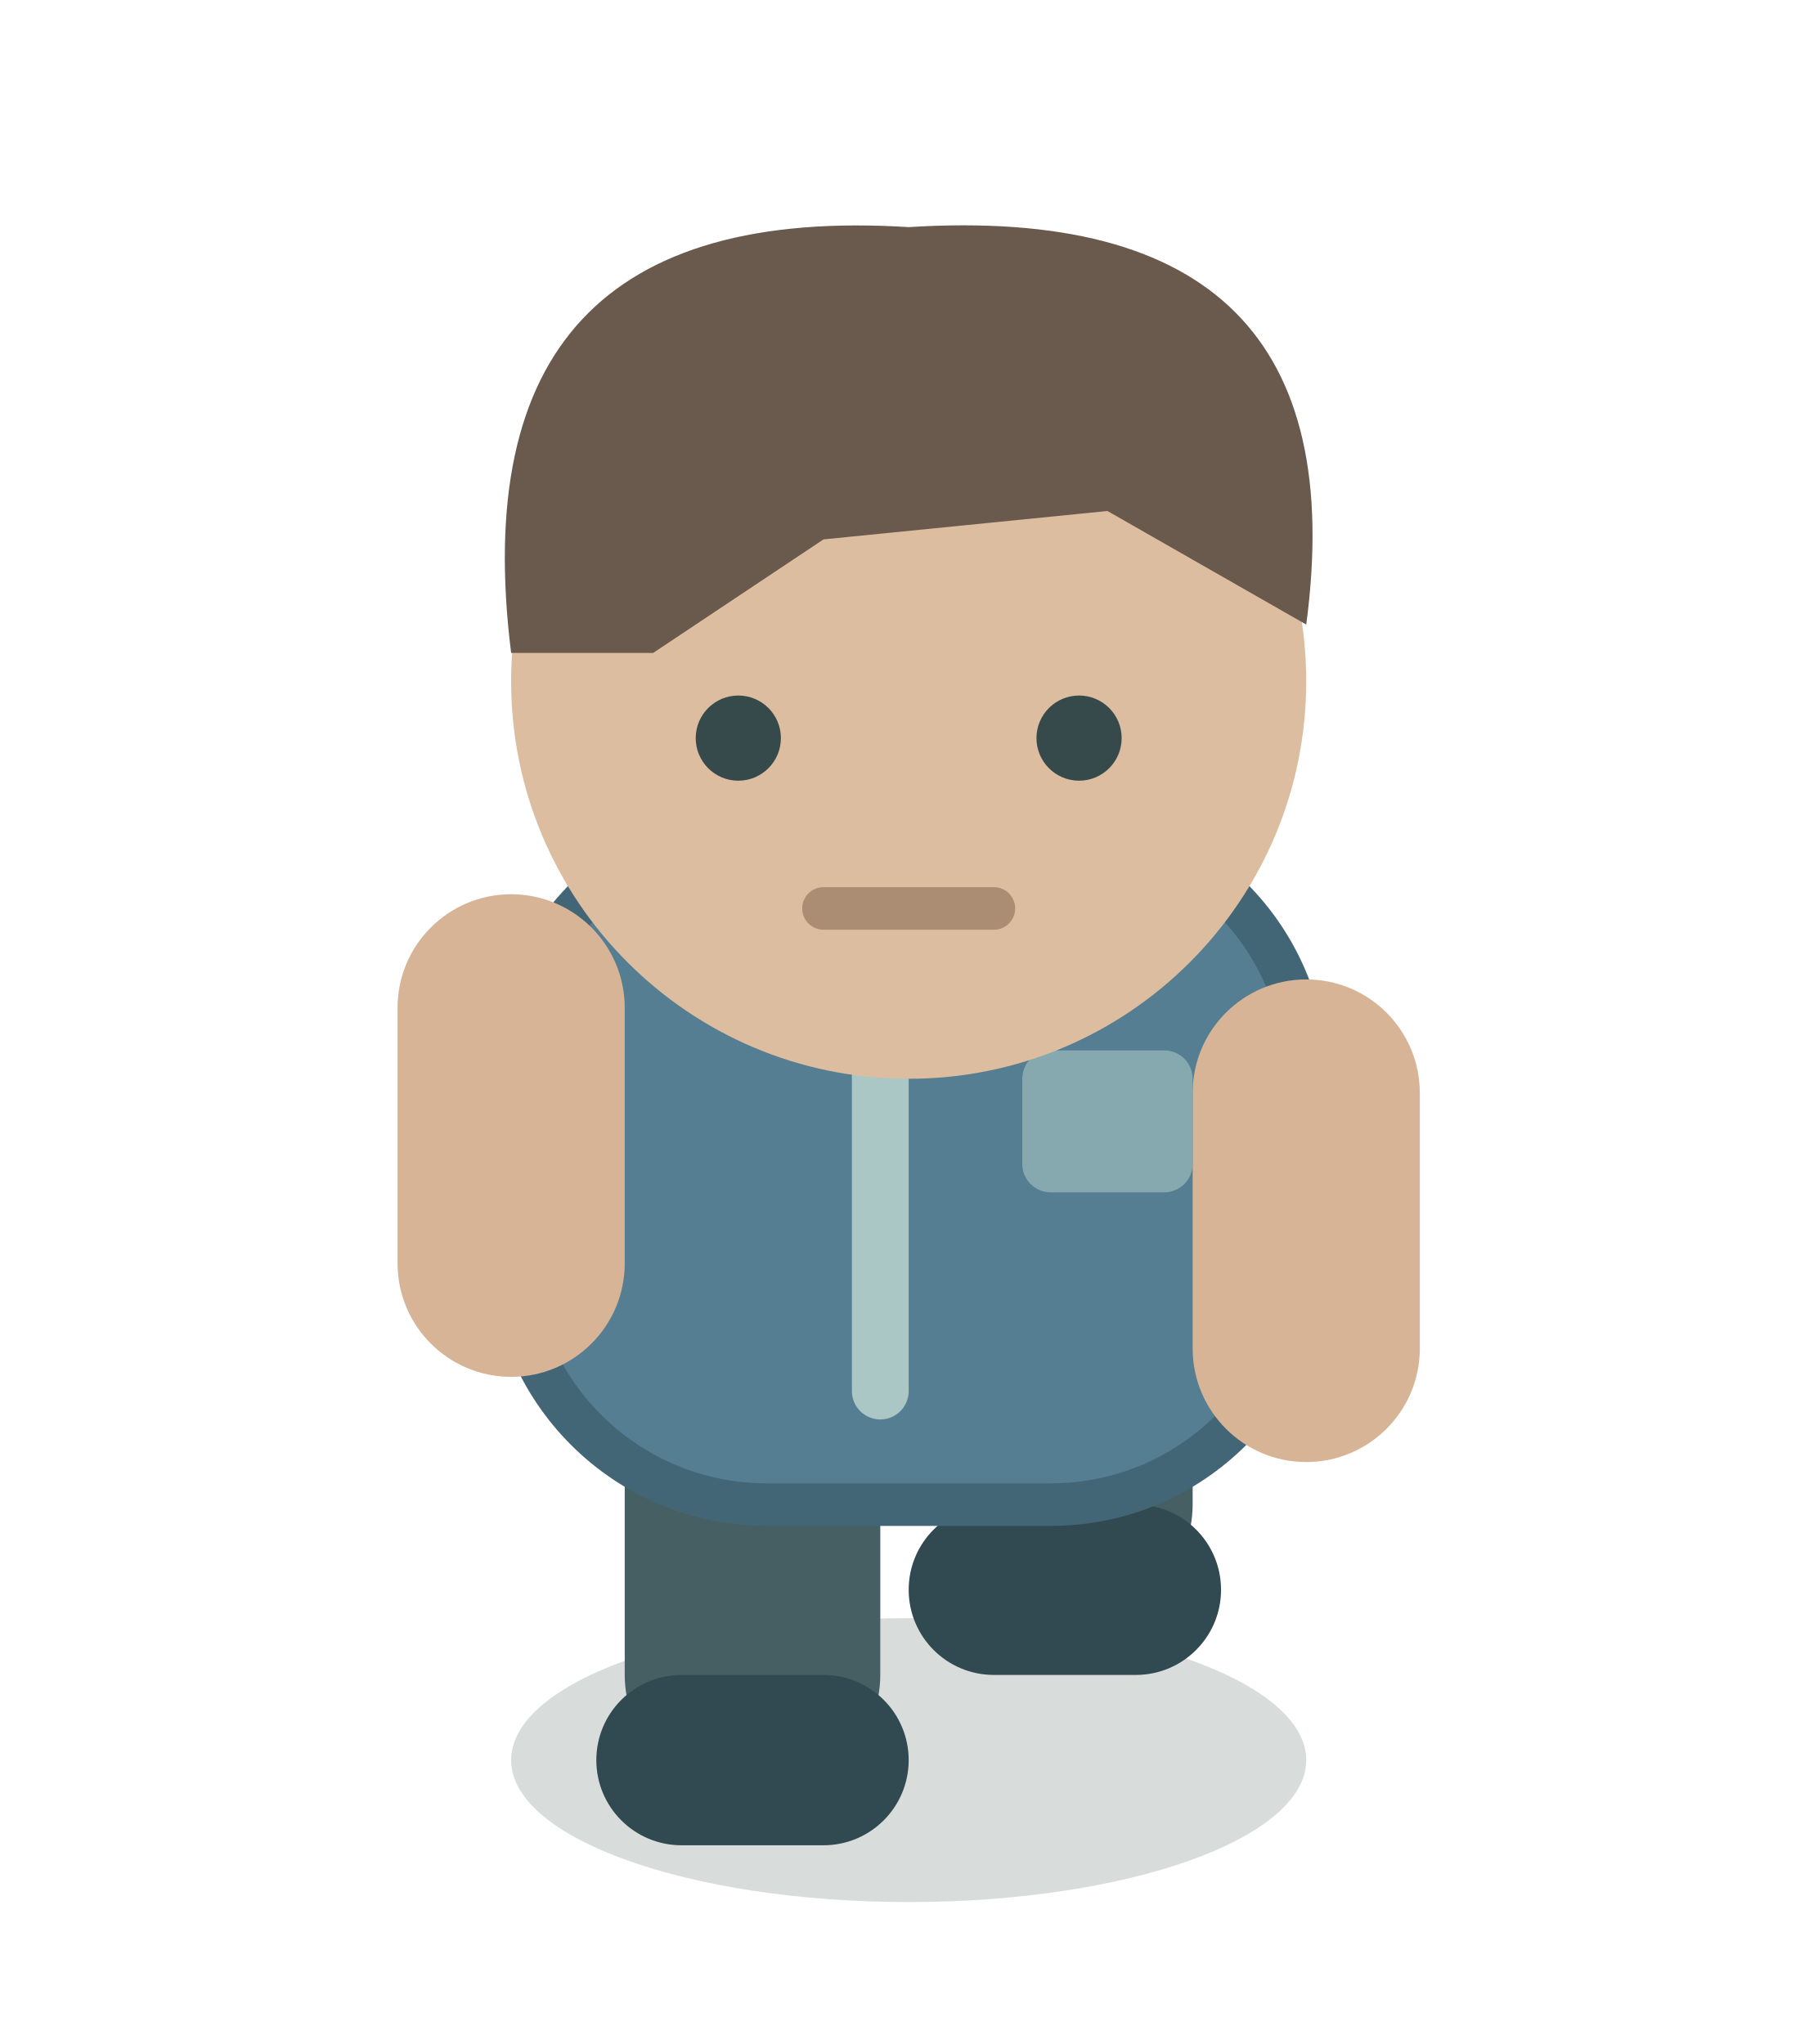
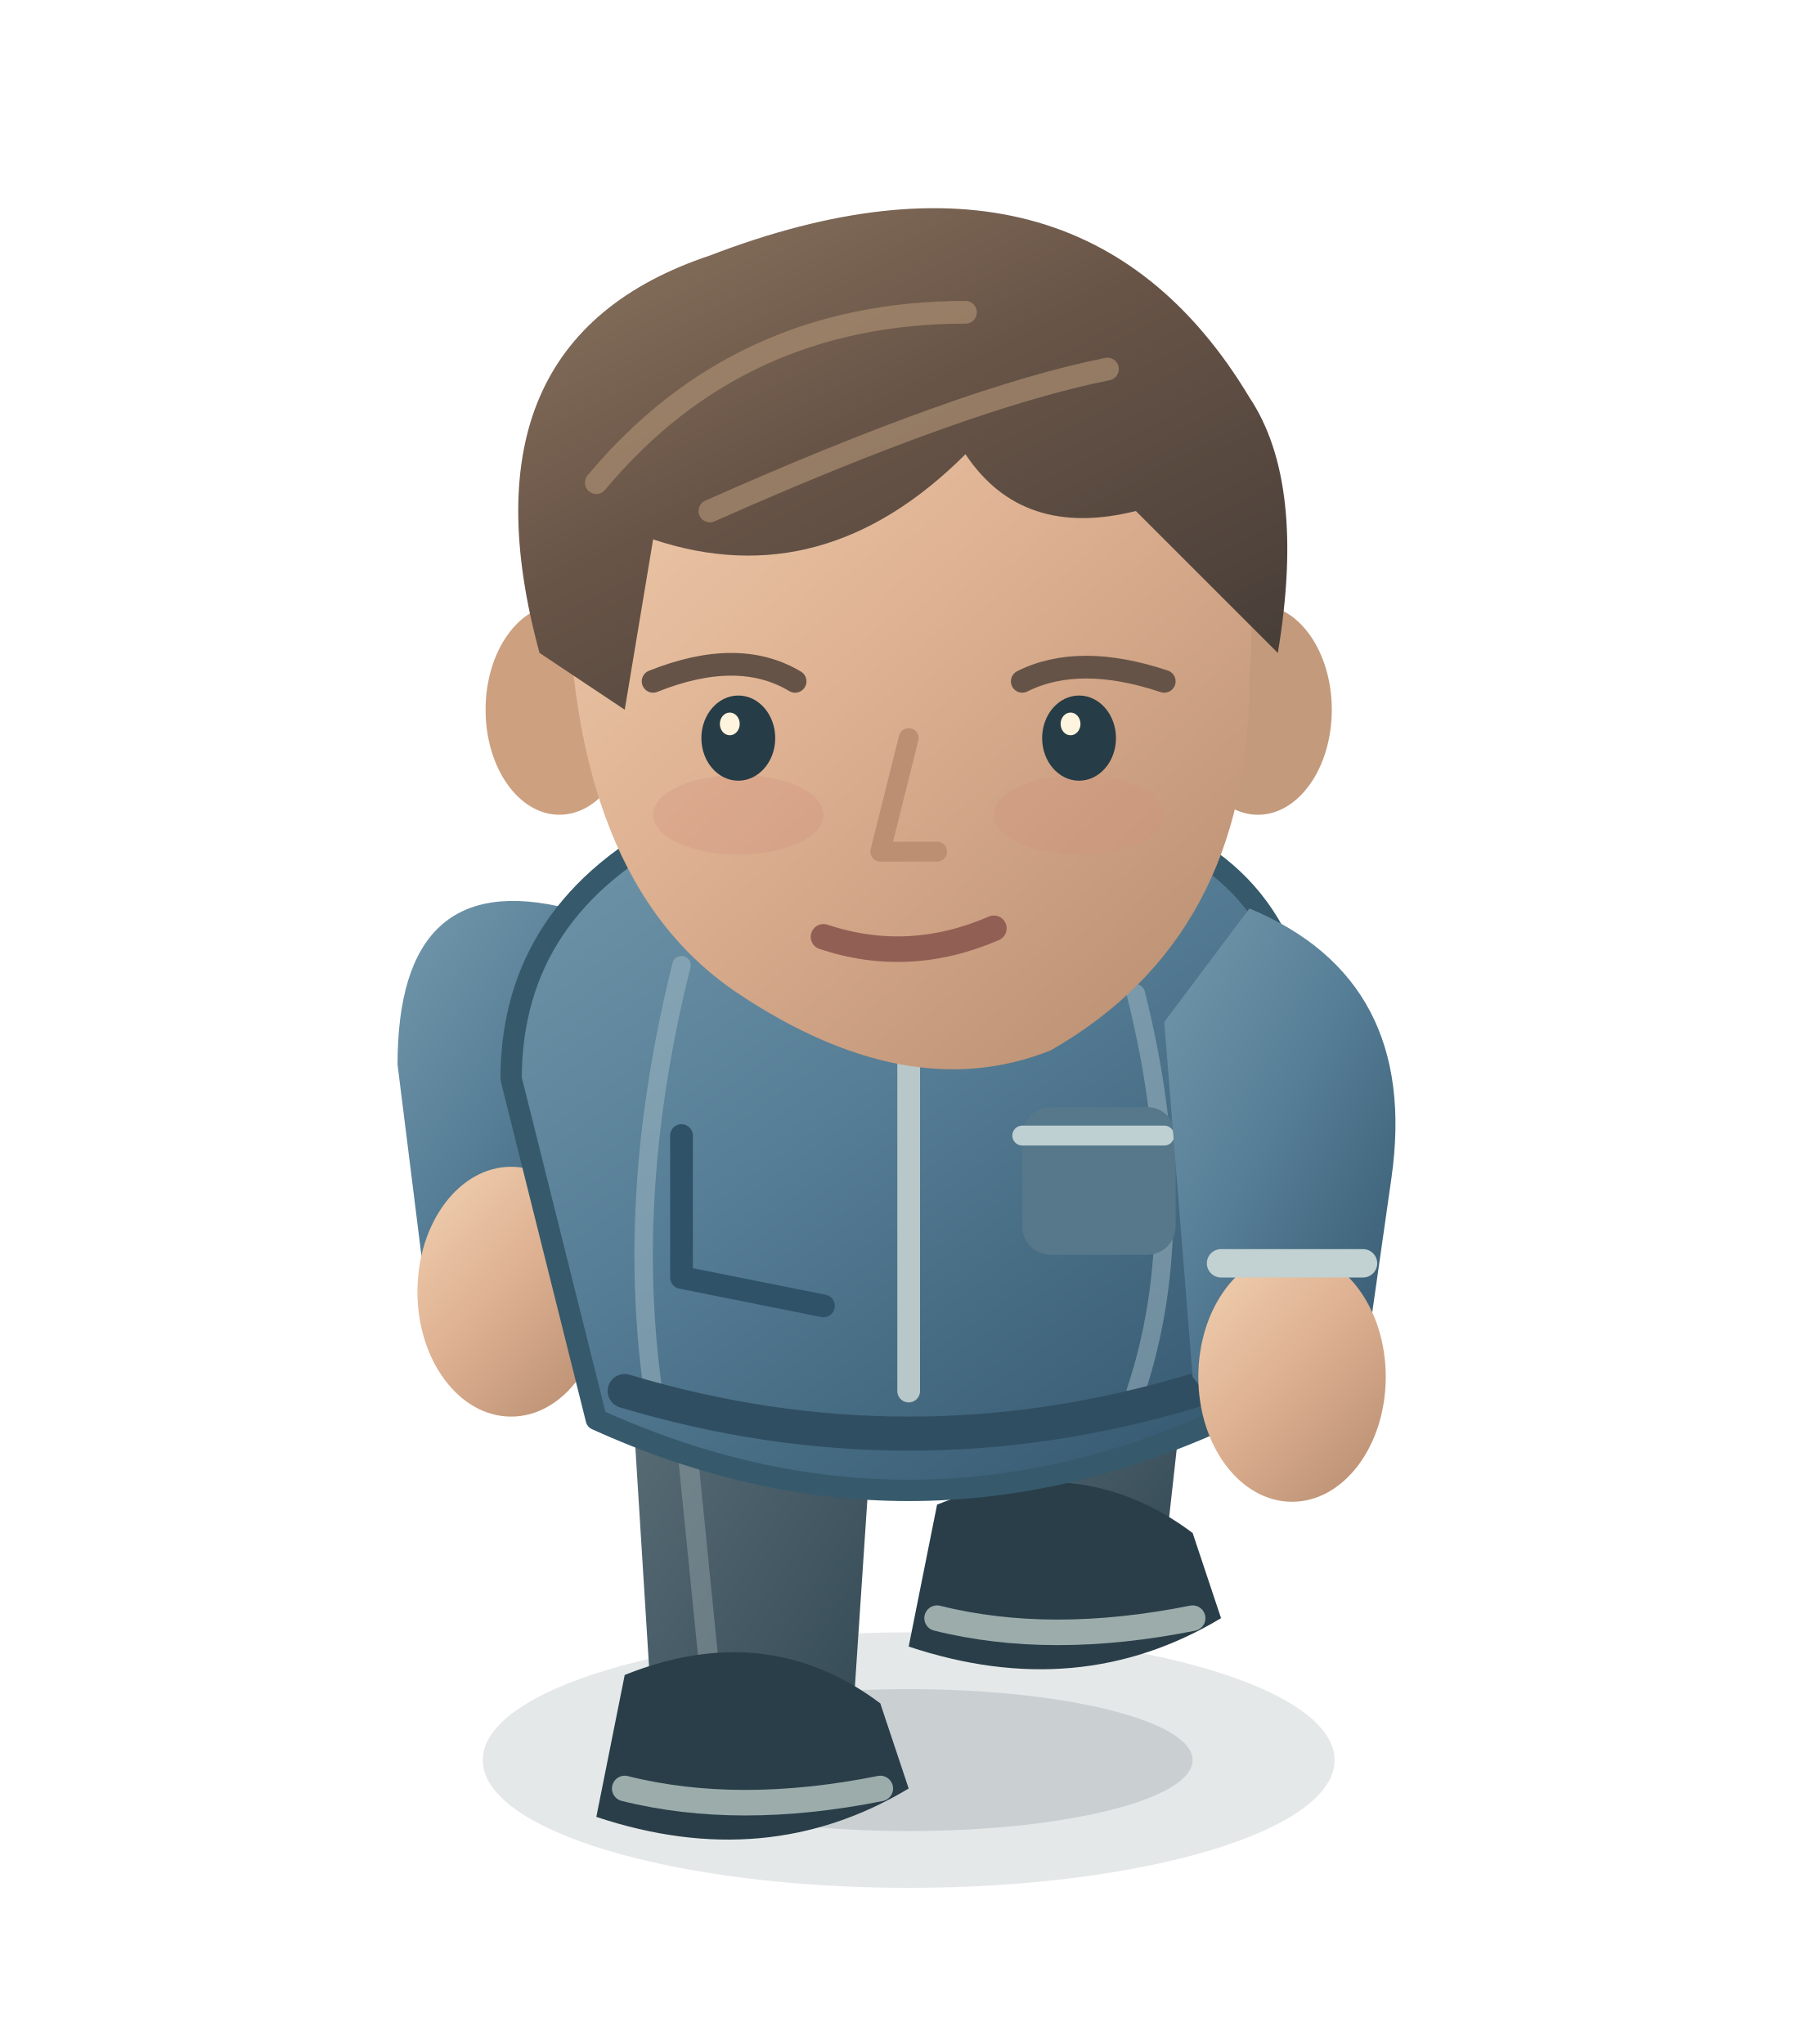
<svg xmlns="http://www.w3.org/2000/svg" width="64" height="72" viewBox="0 0 64 72">
-   <ellipse cx="32" cy="62" rx="14" ry="5" fill="#304B49" fill-opacity="0.188" />
-   <rect x="22" y="48" width="9" height="15" rx="4" fill="#465F63" />
-   <rect x="33" y="42" width="9" height="15" rx="4" fill="#465F63" />
-   <rect x="21" y="59" width="11" height="6" rx="3" fill="#314A51" />
-   <rect x="32" y="53" width="11" height="6" rx="3" fill="#314A51" />
-   <rect x="18" y="29" width="28" height="24" rx="9" fill="#557E92" stroke="#426676" stroke-width="1.5" />
-   <rect x="14" y="31.5" width="8" height="17" rx="4" fill="#D7B496" />
-   <rect x="42" y="34.5" width="8" height="17" rx="4" fill="#D7B496" />
-   <path d="M31 33 L31 49" fill="none" stroke="#AAC6C5" stroke-width="2" stroke-linecap="round" />
-   <rect x="36" y="37" width="6" height="5" rx="1" fill="#86A9B0" />
-   <ellipse cx="32" cy="24" rx="14" ry="14" fill="#DDBDA0" />
-   <path d="M18 23 Q16 7 32 8 Q48 7 46 22 L39 18 L29 19 L23 23 Z" fill="#695A4D" />
-   <circle cx="26" cy="26" r="1.5" fill="#36494B" />
-   <circle cx="38" cy="26" r="1.5" fill="#36494B" />
-   <path d="M29 32 L35 32" fill="none" stroke="#AB8D74" stroke-width="1.5" stroke-linecap="round" />
+   <defs>
+     <linearGradient id="jacket" x1="0" y1="0" x2=".8" y2="1">
+       <stop stop-color="#7398ac" />
+       <stop offset=".48" stop-color="#567e96" />
+       <stop offset="1" stop-color="#365a71" />
+     </linearGradient>
+     <linearGradient id="skin" x1="0" y1="0" x2=".8" y2="1">
+       <stop stop-color="#f2d2b3" />
+       <stop offset=".48" stop-color="#dfb393" />
+       <stop offset="1" stop-color="#bd9174" />
+     </linearGradient>
+     <linearGradient id="hair" x1="0" y1="0" x2=".8" y2="1">
+       <stop stop-color="#8c7560" />
+       <stop offset=".48" stop-color="#685447" />
+       <stop offset="1" stop-color="#493f39" />
+     </linearGradient>
+     <linearGradient id="trouser" x1="0" y1="0" x2=".8" y2="1">
+       <stop stop-color="#60747d" />
+       <stop offset="1" stop-color="#354b56" />
+     </linearGradient>
+   </defs>
+   <ellipse cx="32" cy="62" rx="15" ry="4.5" fill="#203a42" opacity=".12" />
+   <ellipse cx="32" cy="62" rx="10" ry="2.5" fill="#203a42" opacity=".14" />
+   <path d="M22 45 Q26 43 31 46 L30 61 Q26 64 23 61Z" fill="url(#trouser)" />
+   <path d="M24 49 L25 59" fill="none" stroke="#91a1a5" stroke-width="0.7" stroke-linecap="round" stroke-linejoin="round" opacity=".5" />
+   <path d="M22 59 Q27 57 31 60 L32 63 Q27 66 21 64Z" fill="#293e49" />
+   <path d="M22 63 Q26 64 31 63" fill="none" stroke="#9bacab" stroke-width="0.9" stroke-linecap="round" stroke-linejoin="round" />
+   <path d="M33 45 Q37 43 42 46 L41 55 Q37 58 34 55Z" fill="url(#trouser)" />
+   <path d="M35 49 L36 53" fill="none" stroke="#91a1a5" stroke-width="0.7" stroke-linecap="round" stroke-linejoin="round" opacity=".5" />
+   <path d="M33 53 Q38 51 42 54 L43 57 Q38 60 32 58Z" fill="#293e49" />
+   <path d="M33 57 Q37 58 42 57" fill="none" stroke="#9bacab" stroke-width="0.9" stroke-linecap="round" stroke-linejoin="round" />
+   <path d="M20 32 Q14 30.5 14 37.5 L15 45.5 Q17 49.5 21 45.5 L23 36Z" fill="url(#jacket)" />
+   <ellipse cx="18" cy="45.5" rx="3.3" ry="4.4" fill="url(#skin)" />
+   <path d="M24 29 Q32 26 40 29 Q46 31 46 38 L43 50 Q32 55 21 50 L18 38 Q18 32 24 29Z" fill="url(#jacket)" stroke="#36596b" stroke-width="0.75" stroke-linecap="round" stroke-linejoin="round" />
+   <path d="M24 34 Q22 42 23 49 M40 35 Q42 43 40 49" fill="none" stroke="#a3bcc6" stroke-width="0.65" stroke-linecap="round" stroke-linejoin="round" opacity=".5" />
+   <path d="M22 49 Q32 52 42 49" fill="none" stroke="#304e62" stroke-width="1.2" stroke-linecap="round" stroke-linejoin="round" />
+   <path d="M29 29 L32 37 L35 29" fill="#e7e5d7" />
+   <path d="M25 30 L30 36 L29 31 M39 30 L34 36 L35 31" fill="none" stroke="#a9c0c9" stroke-width="1" stroke-linecap="round" stroke-linejoin="round" />
+   <path d="M32 36 V49" fill="none" stroke="#b8c8c8" stroke-width="0.8" stroke-linecap="round" stroke-linejoin="round" />
+   <rect x="36" y="39" width="5.4" height="5.2" rx="1" fill="#57778b" />
+   <path d="M36 40 H41" fill="none" stroke="#bed0d1" stroke-width="0.7" stroke-linecap="round" stroke-linejoin="round" />
+   <path d="M24 40 L24 45 L29 46" fill="none" stroke="#2f5269" stroke-width="0.8" stroke-linecap="round" stroke-linejoin="round" />
+   <path d="M44 32 Q50 34.5 49 41.5 L48 48.5 Q45 52.5 42 48.5 L41 36Z" fill="url(#jacket)" />
+   <ellipse cx="45.5" cy="48.5" rx="3.3" ry="4.4" fill="url(#skin)" />
+   <path d="M43 44.5 L48 44.5" fill="none" stroke="#c2d1d1" stroke-width="1" stroke-linecap="round" stroke-linejoin="round" />
+   <rect x="28" y="29" width="8" height="6" rx="3" fill="url(#skin)" />
+   <ellipse cx="19.7" cy="25" rx="2.6" ry="3.7" fill="#cda080" />
+   <ellipse cx="44.3" cy="25" rx="2.6" ry="3.7" fill="#c39a7b" />
+   <path d="M20 20 Q20 11 32 10 Q45 11 44 24 Q44 33 37 37 Q32 39 26 35 Q20 31 20 20Z" fill="url(#skin)" />
+   <ellipse cx="26" cy="28.7" rx="3" ry="1.4" fill="#d08c7c" opacity=".26" />
+   <ellipse cx="38" cy="28.7" rx="3" ry="1.4" fill="#d08c7c" opacity=".2" />
+   <path d="M23 24 Q26 22.8 28 24 M36 24 Q38 23 41 24" fill="none" stroke="#665347" stroke-width="0.8" stroke-linecap="round" stroke-linejoin="round" />
+   <ellipse cx="26" cy="26" rx="1.3" ry="1.5" fill="#263c46" />
+   <ellipse cx="25.7" cy="25.5" rx="0.35" ry="0.4" fill="#fff4dd" />
+   <ellipse cx="38" cy="26" rx="1.3" ry="1.5" fill="#263c46" />
+   <ellipse cx="37.7" cy="25.5" rx="0.35" ry="0.4" fill="#fff4dd" />
+   <path d="M32 26 L31 30 L33 30" fill="none" stroke="#bc8e72" stroke-width="0.7" stroke-linecap="round" stroke-linejoin="round" />
+   <path d="M29 33 Q32 34 35 32.7" fill="none" stroke="#925f54" stroke-width="0.9" stroke-linecap="round" stroke-linejoin="round" />
+   <path d="M19 23 Q16 12 25 9 Q38 4 44 14 Q46 17 45 23 L40 18 Q36 19 34 16 Q29 21 23 19 L22 25Z" fill="url(#hair)" />
+   <path d="M21 17 Q26 11 34 11 M25 18 Q34 14 39 13" fill="none" stroke="#a98d70" stroke-width="0.8" stroke-linecap="round" stroke-linejoin="round" opacity=".7" />
</svg>
